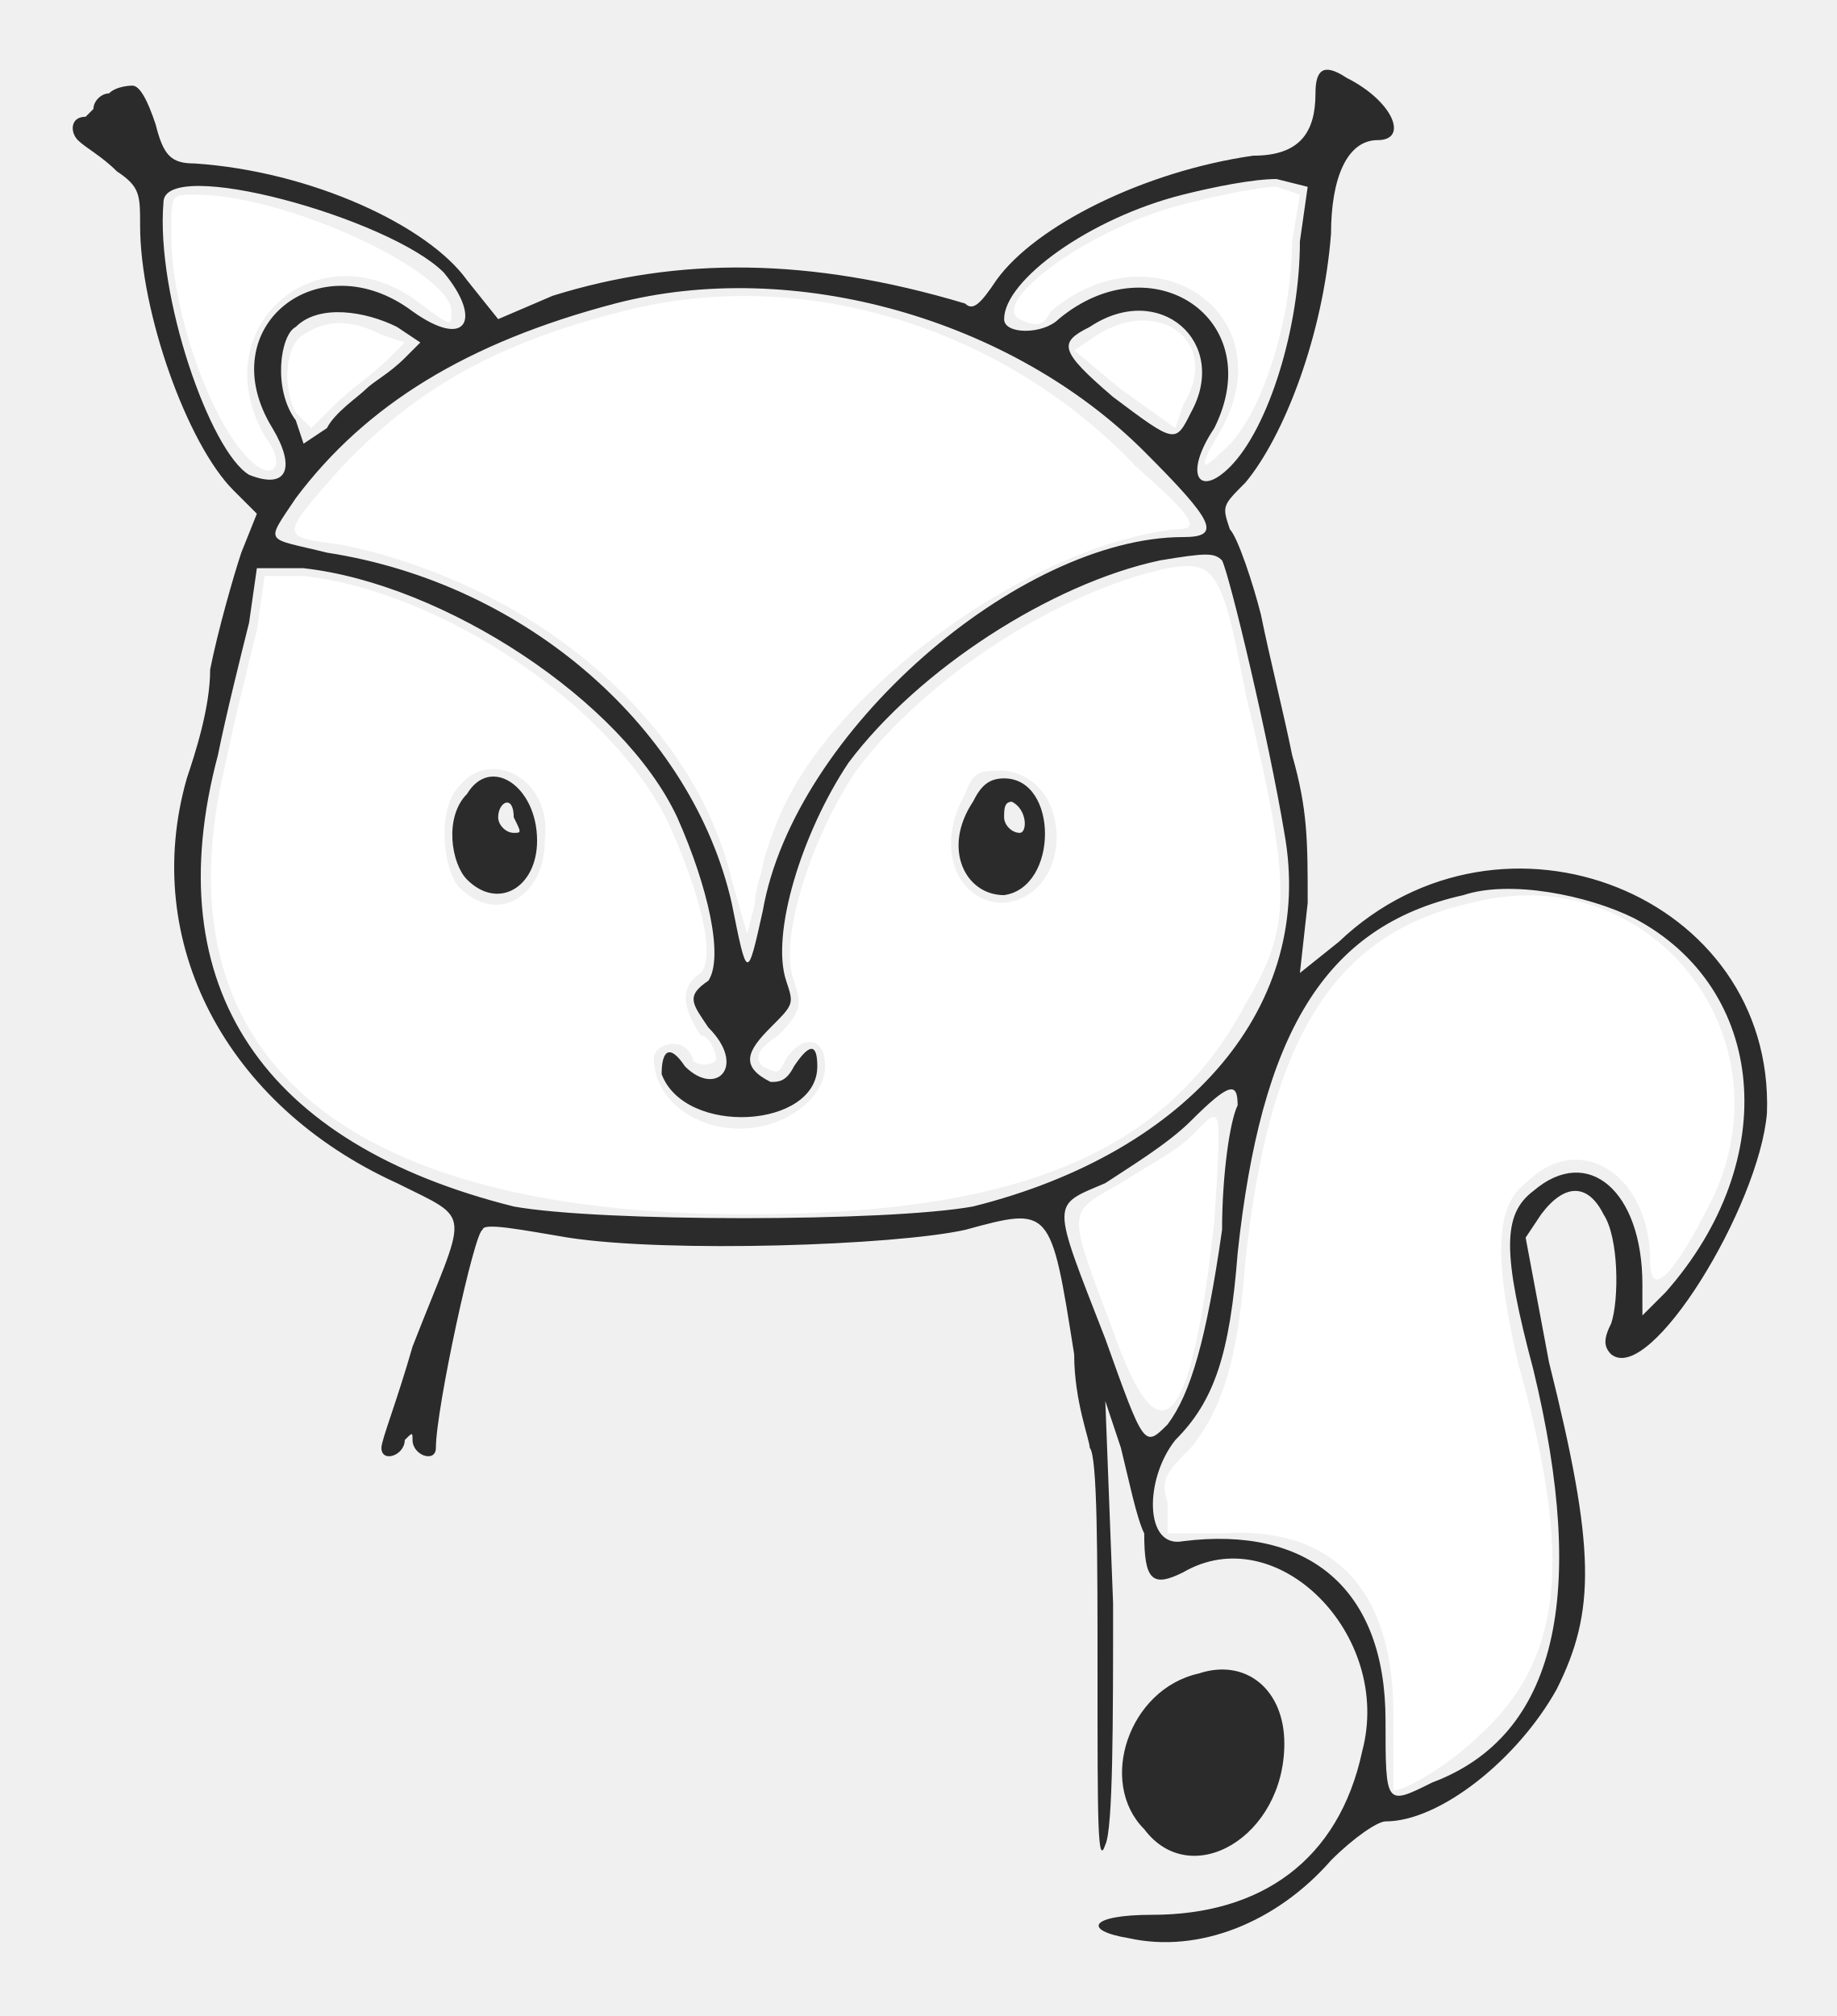
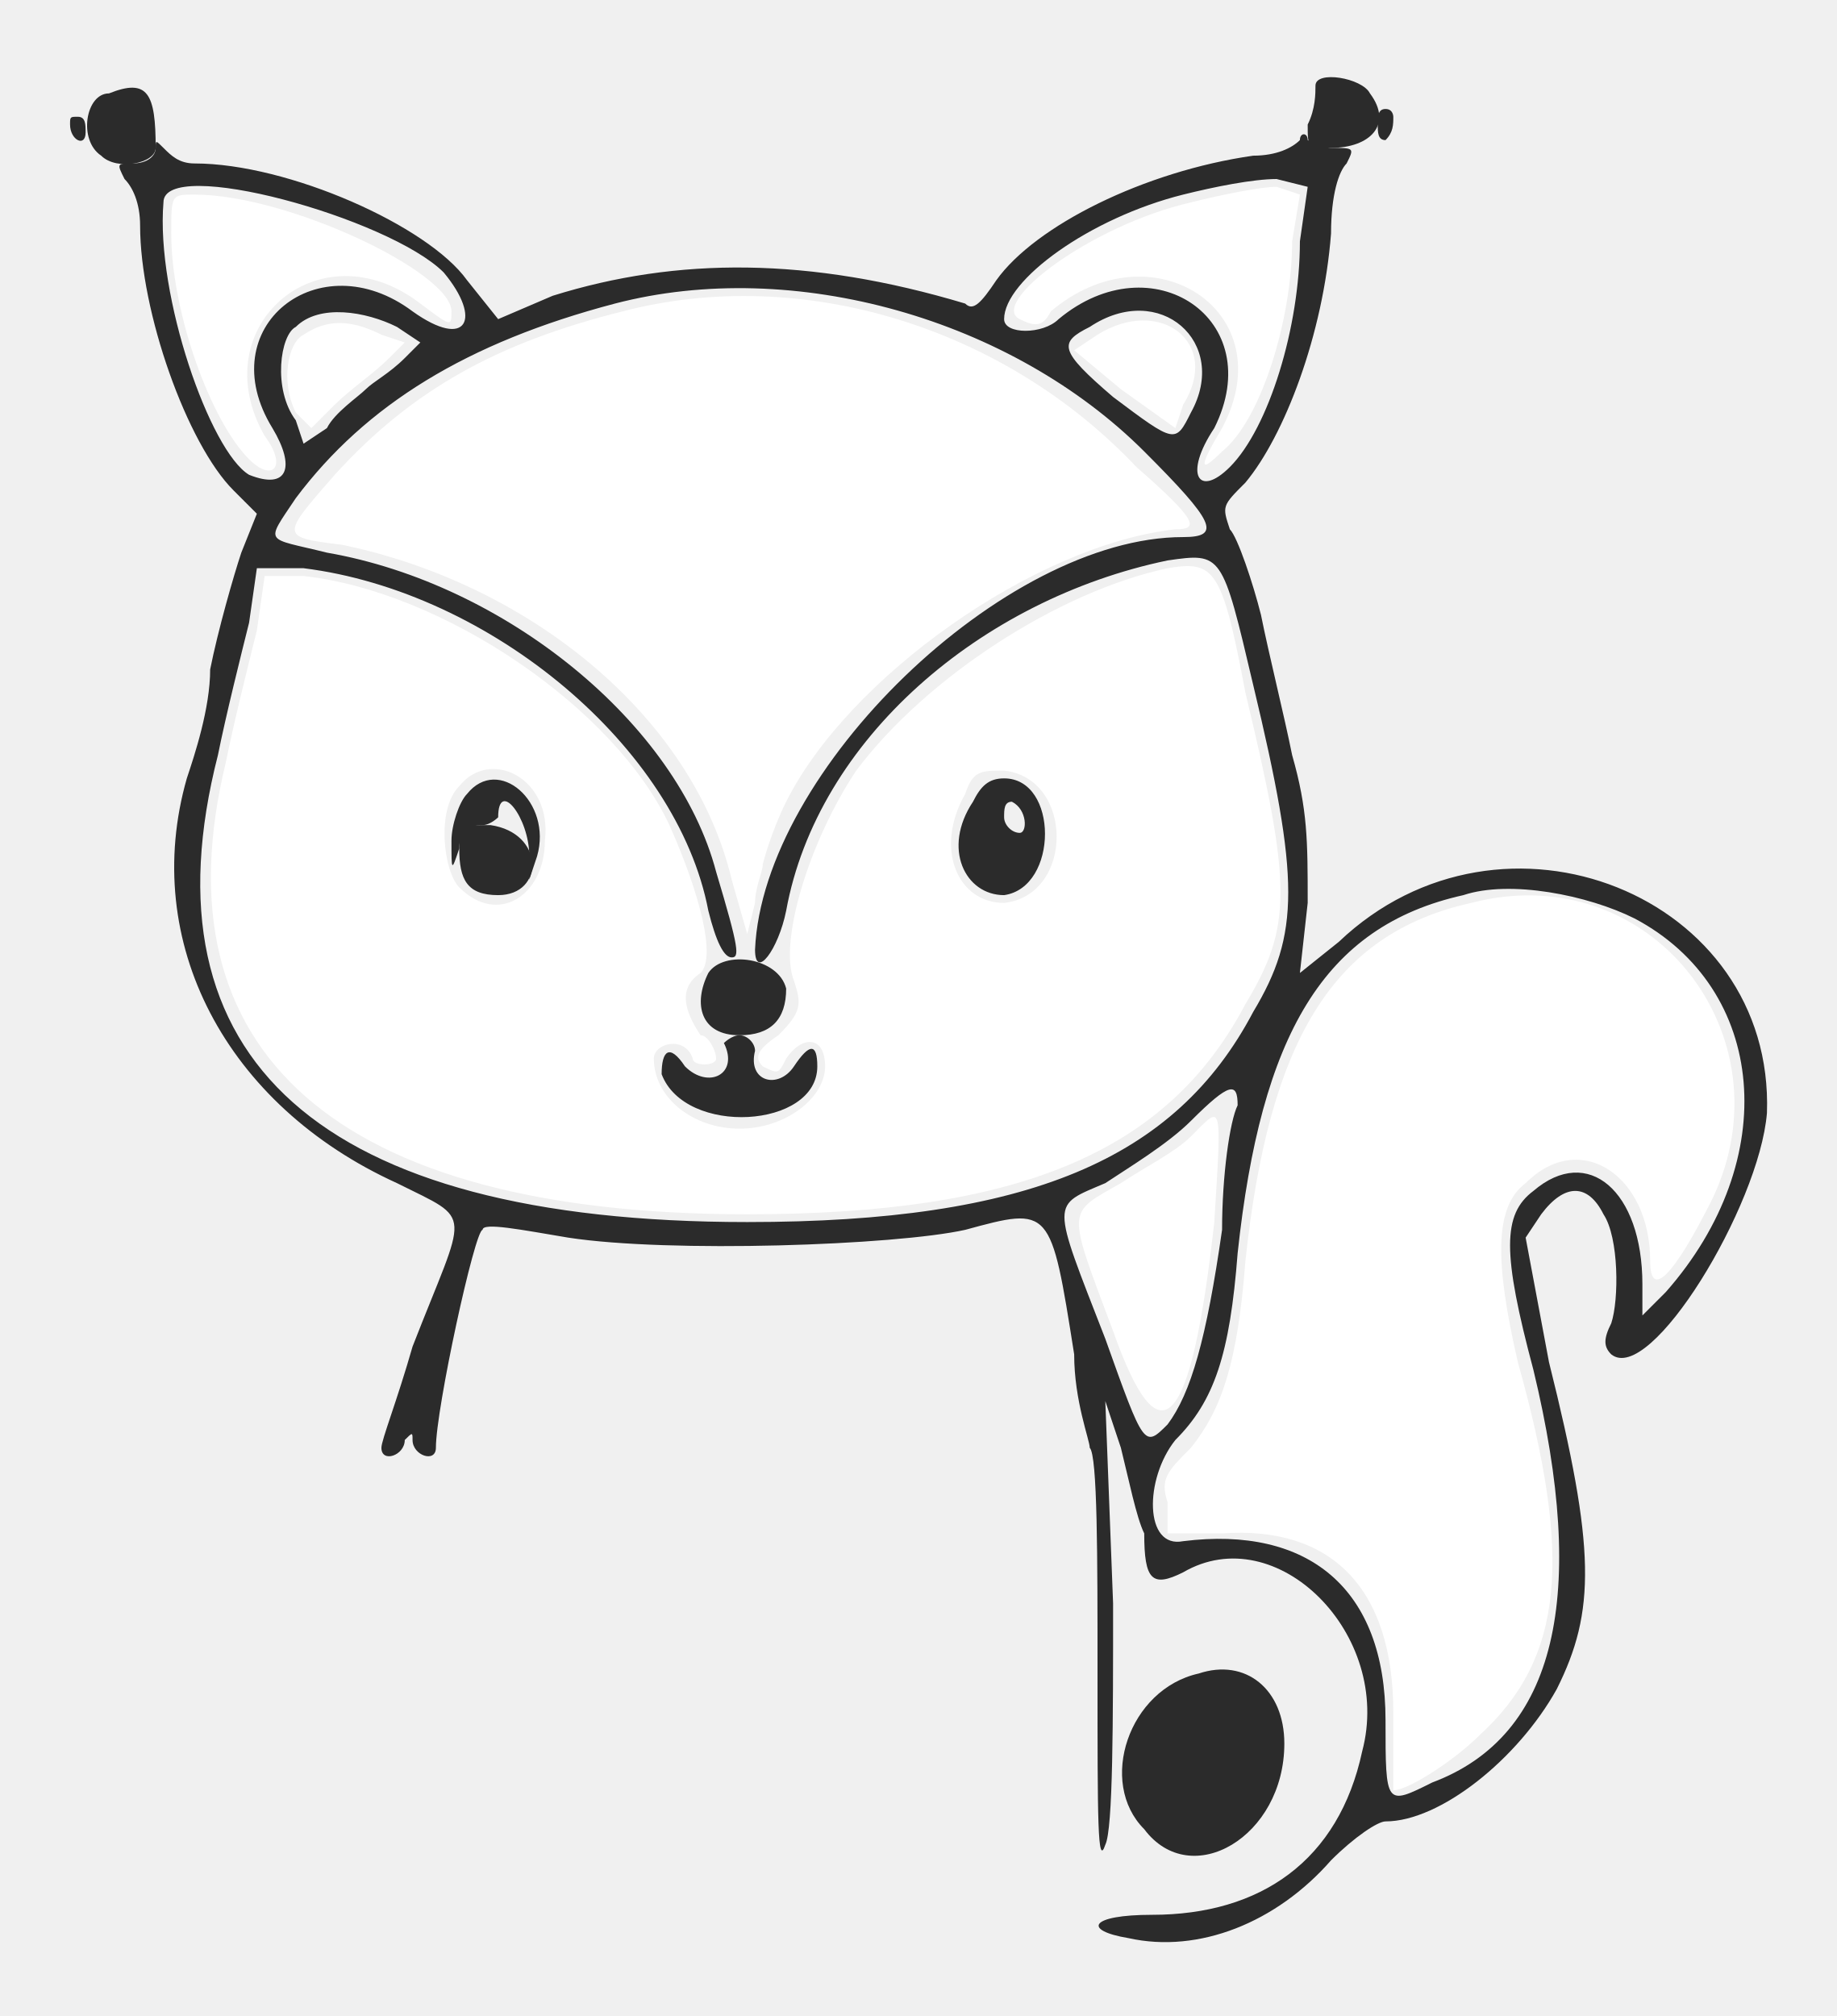
<svg xmlns="http://www.w3.org/2000/svg" viewBox="0 0 236 259">
  <g class="regions">
    <path class="region" fill="#ffffff" fill-rule="evenodd" d="M 153 26 C 140 29, 127 39, 131 41 C 133 42, 134 42, 135 40 C 148 29, 165 40, 157 55 C 154 60, 154 61, 157 58 C 162 54, 166 41, 166 31 L 167 25 164 24 C 162 24, 157 25, 153 26" />
    <path class="region" fill="#ffffff" fill-rule="evenodd" d="M 22 30 C 22 40, 27 54, 32 59 C 35 62, 37 60, 34 56 C 26 42, 41 29, 54 39 C 58 42, 58 42, 58 40 C 58 35, 37 25, 25 25 C 22 25, 22 25, 22 30" />
    <path class="region" fill="#ffffff" fill-rule="evenodd" d="M 80 40 C 64 44, 53 50, 43 61 C 36 69, 36 69, 44 70 C 68 75, 89 92, 94 113 L 96 120 97 116 C 97 114, 98 112, 98 111 C 98 111, 99 107, 101 103 C 109 87, 133 70, 151 68 C 154 68, 154 67, 146 60 C 129 42, 103 34, 80 40" />
    <path class="region" fill="#ffffff" fill-rule="evenodd" d="M 39 43 C 37 44, 36 49, 38 53 L 40 55 43 52 C 45 50, 48 48, 50 46 L 52 44 49 43 C 45 41, 42 41, 39 43" />
    <path class="region" fill="#ffffff" fill-rule="evenodd" d="M 141 43 L 138 45 144 50 L 151 55 152 52 C 157 44, 149 38, 141 43" />
    <path class="region" fill="#ffffff" fill-rule="evenodd" d="M 150 73 C 136 76, 119 87, 110 99 C 104 108, 100 121, 102 126 C 103 129, 103 130, 100 133 C 97 135, 97 136, 98 137 C 100 138, 100 138, 101 136 C 103 133, 106 133, 106 137 C 106 141, 101 145, 95 145 C 89 145, 84 141, 84 136 C 84 134, 88 133, 89 136 C 89 137, 92 137, 92 136 C 92 135, 91 133, 90 133 C 88 130, 87 127, 90 125 C 92 123, 90 115, 86 106 C 79 91, 57 76, 39 74 L 34 74 33 81 C 32 85, 30 93, 29 98 C 20 135, 43 156, 96 156 C 131 156, 150 148, 160 129 C 166 119, 166 114, 160 89 C 157 73, 156 72, 150 73 M 59 101 C 56 104, 57 112, 59 114 C 64 119, 70 115, 70 108 C 71 100, 63 96, 59 101 M 124 102 C 120 109, 123 116, 129 116 C 138 115, 138 100, 129 99 C 126 99, 125 99, 124 102" />
    <path class="region" fill="#ffffff" fill-rule="evenodd" d="M 189 116 C 171 120, 163 134, 160 162 C 159 175, 157 181, 153 186 C 150 189, 149 190, 150 193 L 150 197 157 197 C 171 196, 179 204, 179 220 C 179 226, 179 230, 179 230 C 181 230, 187 226, 190 223 C 201 213, 202 200, 195 175 C 192 162, 192 155, 196 152 C 203 145, 212 151, 212 162 C 212 167, 215 164, 220 154 C 230 133, 212 110, 189 116" />
    <path class="region" fill="#ffffff" fill-rule="evenodd" d="M 153 146 C 151 148, 147 150, 144 152 C 137 156, 137 155, 143 171 C 149 188, 153 184, 156 157 C 157 141, 157 142, 153 146" />
+     <path class="region" fill="#2b2b2b" fill-rule="evenodd" d="M 169 11 C 169 12, 169 14, 168 16 C 168 19, 168 19, 171 19 C 176 19, 179 16, 176 12 C 175 10, 169 9, 169 11" />
+     <path class="region" fill="#2b2b2b" fill-rule="evenodd" d="M 14 12 C 11 12, 10 18, 13 20 C 15 22, 20 21, 20 19 C 20 12, 19 10, 14 12" />
+     <path class="region" fill="#2b2b2b" fill-rule="evenodd" d="M 59 109 C 59 113, 60 115, 64 115 C 70 115, 70 107, 63 106 C 59 106, 59 106, 59 109" />
+     <path class="region" fill="#2b2b2b" fill-rule="evenodd" d="M 91 125 C 89 129, 90 133, 95 133 C 99 133, 101 131, 101 127 C 100 123, 93 122, 91 125" />
+     <path class="region" fill="#2b2b2b" fill-rule="evenodd" d="M 154 215 C 145 217, 141 229, 147 235 C 153 243, 165 236, 165 224 C 165 217, 160 213, 154 215" />
  </g>
  <g class="outlines">
-     <path fill="#2b2b2b" fill-rule="evenodd" d="M 169 12 C 169 17, 167 20, 161 20 C 147 22, 133 29, 128 36 C 126 39, 125 40, 124 39 C 104 33, 87 33, 71 38 L 64 41 60 36 C 55 29, 40 22, 25 21 C 22 21, 21 20, 20 16 C 19 13, 18 11, 17 11 C 17 11, 15 11, 14 12 C 13 12, 12 13, 12 14 C 12 14, 11 15, 11 15 C 9 15, 9 17, 10 18 C 11 19, 13 20, 15 22 C 18 24, 18 25, 18 29 C 18 40, 24 57, 30 63 L 33 66 31 71 C 30 74, 28 81, 27 86 C 27 91, 25 97, 24 100 C 18 121, 29 142, 51 152 C 61 157, 60 155, 53 173 C 51 180, 49 185, 49 186 C 49 188, 52 187, 52 185 C 53 184, 53 184, 53 185 C 53 187, 56 188, 56 186 C 56 181, 61 158, 62 158 C 62 157, 67 158, 73 159 C 86 161, 115 160, 124 158 C 135 155, 135 155, 138 174 C 138 180, 140 185, 140 186 C 141 187, 141 200, 141 215 C 141 234, 141 240, 142 237 C 143 235, 143 221, 143 206 L 142 180 144 186 C 145 190, 146 195, 147 197 C 147 203, 148 204, 152 202 C 164 195, 179 210, 175 225 C 172 239, 162 246, 148 246 C 140 246, 139 248, 145 249 C 154 251, 164 247, 171 239 C 174 236, 177 234, 178 234 C 185 234, 195 226, 200 217 C 205 207, 205 199, 199 175 L 196 159 198 156 C 201 152, 204 152, 206 156 C 208 159, 208 167, 207 170 C 206 172, 206 173, 207 174 C 212 178, 226 155, 227 143 C 228 115, 193 101, 172 121 L 167 125 168 116 C 168 108, 168 104, 166 97 C 165 92, 163 84, 162 79 C 161 75, 159 69, 158 68 C 157 65, 157 65, 160 62 C 165 56, 170 43, 171 30 C 171 23, 173 18, 177 18 C 181 18, 179 13, 173 10 C 170 8, 169 9, 169 12 M 152 25 C 140 28, 129 36, 129 41 C 129 43, 134 43, 136 41 C 148 31, 163 41, 156 55 C 152 61, 154 64, 158 60 C 163 55, 167 42, 167 31 L 168 24 164 23 C 161 23, 156 24, 152 25 M 21 26 C 20 38, 27 58, 32 61 C 37 63, 38 60, 35 55 C 27 42, 41 31, 53 40 C 60 45, 62 41, 57 35 C 50 28, 21 20, 21 26 M 79 39 C 60 44, 47 52, 38 64 C 34 70, 34 69, 42 71 C 68 75, 89 94, 94 116 C 96 126, 96 126, 98 117 C 102 94, 131 69, 152 69 C 157 69, 156 67, 147 58 C 130 41, 102 33, 79 39 M 38 42 C 36 43, 35 50, 38 54 L 39 57 42 55 C 43 53, 46 51, 47 50 C 48 49, 50 48, 52 46 L 54 44 51 42 C 47 40, 41 39, 38 42 M 140 42 C 136 44, 136 45, 143 51 C 151 57, 151 57, 153 53 C 158 44, 149 36, 140 42 M 149 72 C 135 75, 118 86, 109 98 C 103 107, 99 120, 101 126 C 102 129, 102 129, 99 132 C 96 135, 95 137, 99 139 C 100 139, 101 139, 102 137 C 104 134, 105 134, 105 137 C 105 145, 88 146, 85 138 C 85 135, 86 134, 88 137 C 92 141, 96 137, 91 132 C 89 129, 88 128, 91 126 C 93 123, 91 114, 87 105 C 80 90, 57 75, 39 73 L 33 73 32 80 C 31 84, 29 92, 28 97 C 20 127, 34 147, 66 155 C 77 157, 114 157, 125 155 C 153 148, 169 129, 165 107 C 163 95, 158 74, 157 72 C 156 71, 155 71, 149 72 M 60 102 C 57 105, 58 111, 60 113 C 64 117, 69 114, 69 108 C 69 101, 63 97, 60 102 M 125 103 C 121 109, 124 115, 129 115 C 136 114, 136 100, 129 100 C 127 100, 126 101, 125 103 M 64 105 C 64 106, 65 107, 66 107 C 67 107, 67 107, 66 105 C 66 102, 64 103, 64 105 M 129 105 C 129 106, 130 107, 131 107 C 132 107, 132 104, 130 103 C 129 103, 129 104, 129 105 M 188 115 C 170 119, 162 133, 159 161 C 158 174, 156 180, 151 185 C 147 190, 147 199, 152 198 C 168 196, 178 204, 178 221 C 178 232, 178 232, 184 229 C 200 223, 204 205, 197 176 C 193 161, 193 156, 197 153 C 204 147, 211 153, 211 165 L 211 169 214 166 C 229 149, 227 127, 210 118 C 204 115, 194 113, 188 115 M 153 144 C 150 147, 145 150, 142 152 C 135 155, 135 154, 142 172 C 147 186, 147 186, 150 183 C 153 179, 155 172, 157 158 C 157 151, 158 144, 159 142 C 159 139, 158 139, 153 144 M 154 215 C 145 217, 141 229, 147 235 C 153 243, 165 236, 165 224 C 165 217, 160 213, 154 215" />
+     <path fill="#2b2b2b" fill-rule="evenodd" d="M 177 16 C 177 17, 177 18, 178 18 C 179 17, 179 16, 179 15 C 179 15, 179 14, 178 14 C 177 14, 177 15, 177 16 M 9 16 C 9 18, 11 19, 11 17 C 11 16, 11 15, 10 15 C 9 15, 9 15, 9 16 M 167 18 C 166 19, 164 20, 161 20 C 147 22, 133 29, 128 36 C 126 39, 125 40, 124 39 C 104 33, 87 33, 71 38 L 64 41 60 36 C 55 29, 37 21, 25 21 C 23 21, 22 20, 21 19 C 20 18, 20 18, 20 19 C 20 20, 19 21, 17 21 C 15 21, 15 21, 16 23 C 17 24, 18 26, 18 29 C 18 40, 24 57, 30 63 L 33 66 31 71 C 30 74, 28 81, 27 86 C 27 91, 25 97, 24 100 C 18 121, 29 142, 51 152 C 61 157, 60 155, 53 173 C 51 180, 49 185, 49 186 C 49 188, 52 187, 52 185 C 53 184, 53 184, 53 185 C 53 187, 56 188, 56 186 C 56 181, 61 158, 62 158 C 62 157, 67 158, 73 159 C 86 161, 115 160, 124 158 C 135 155, 135 155, 138 174 C 138 180, 140 185, 140 186 C 141 187, 141 200, 141 215 C 141 234, 141 240, 142 237 C 143 235, 143 221, 143 206 L 142 180 144 186 C 145 190, 146 195, 147 197 C 147 203, 148 204, 152 202 C 164 195, 179 210, 175 225 C 172 239, 162 246, 148 246 C 140 246, 139 248, 145 249 C 154 251, 164 247, 171 239 C 174 236, 177 234, 178 234 C 185 234, 195 226, 200 217 C 205 207, 205 199, 199 175 L 196 159 198 156 C 201 152, 204 152, 206 156 C 208 159, 208 167, 207 170 C 206 172, 206 173, 207 174 C 212 178, 226 155, 227 143 C 228 115, 193 101, 172 121 L 167 125 168 116 C 168 108, 168 104, 166 97 C 165 92, 163 84, 162 79 C 161 75, 159 69, 158 68 C 157 65, 157 65, 160 62 C 165 56, 170 43, 171 30 C 171 25, 172 22, 173 21 C 174 19, 174 19, 171 19 C 170 19, 168 18, 168 18 C 168 17, 167 17, 167 18 M 152 25 C 140 28, 129 36, 129 41 C 129 43, 134 43, 136 41 C 148 31, 163 41, 156 55 C 152 61, 154 64, 158 60 C 163 55, 167 42, 167 31 L 168 24 164 23 C 161 23, 156 24, 152 25 M 21 26 C 20 38, 27 58, 32 61 C 37 63, 38 60, 35 55 C 27 42, 41 31, 53 40 C 60 45, 62 41, 57 35 C 50 28, 21 20, 21 26 M 79 39 C 60 44, 47 52, 38 64 C 34 70, 34 69, 42 71 C 65 75, 87 93, 92 112 C 95 122, 95 123, 94 123 C 93 123, 92 121, 91 117 C 87 96, 63 76, 39 73 L 33 73 32 80 C 31 84, 29 92, 28 97 C 18 136, 41 157, 96 157 C 132 157, 151 149, 161 130 C 167 120, 167 113, 161 88 C 157 71, 157 71, 150 72 C 126 77, 105 95, 101 117 C 100 122, 97 126, 97 122 C 98 99, 129 69, 152 69 C 157 69, 156 67, 147 58 C 130 41, 102 33, 79 39 M 38 42 C 36 43, 35 50, 38 54 L 39 57 42 55 C 43 53, 46 51, 47 50 C 48 49, 50 48, 52 46 L 54 44 51 42 C 47 40, 41 39, 38 42 M 140 42 C 136 44, 136 45, 143 51 C 151 57, 151 57, 153 53 C 158 44, 149 36, 140 42 M 60 102 C 59 103, 58 106, 58 108 C 58 112, 58 112, 59 109 C 59 107, 60 106, 62 106 C 63 106, 64 105, 64 105 C 64 100, 68 105, 68 110 L 68 113 69 110 C 71 103, 64 97, 60 102 M 125 103 C 121 109, 124 115, 129 115 C 136 114, 136 100, 129 100 C 127 100, 126 101, 125 103 M 129 105 C 129 106, 130 107, 131 107 C 132 107, 132 104, 130 103 C 129 103, 129 104, 129 105 M 188 115 C 170 119, 162 133, 159 161 C 158 174, 156 180, 151 185 C 147 190, 147 199, 152 198 C 168 196, 178 204, 178 221 C 178 232, 178 232, 184 229 C 200 223, 204 205, 197 176 C 193 161, 193 156, 197 153 C 204 147, 211 153, 211 165 L 211 169 214 166 C 229 149, 227 127, 210 118 C 204 115, 194 113, 188 115 M 93 134 C 95 138, 91 140, 88 137 C 86 134, 85 135, 85 138 C 88 146, 105 145, 105 137 C 105 134, 104 134, 102 137 C 100 140, 96 139, 97 135 C 97 134, 96 133, 95 133 C 94 133, 93 134, 93 134 M 153 144 C 150 147, 145 150, 142 152 C 135 155, 135 154, 142 172 C 147 186, 147 186, 150 183 C 153 179, 155 172, 157 158 C 157 151, 158 144, 159 142 C 159 139, 158 139, 153 144" />
  </g>
</svg>
